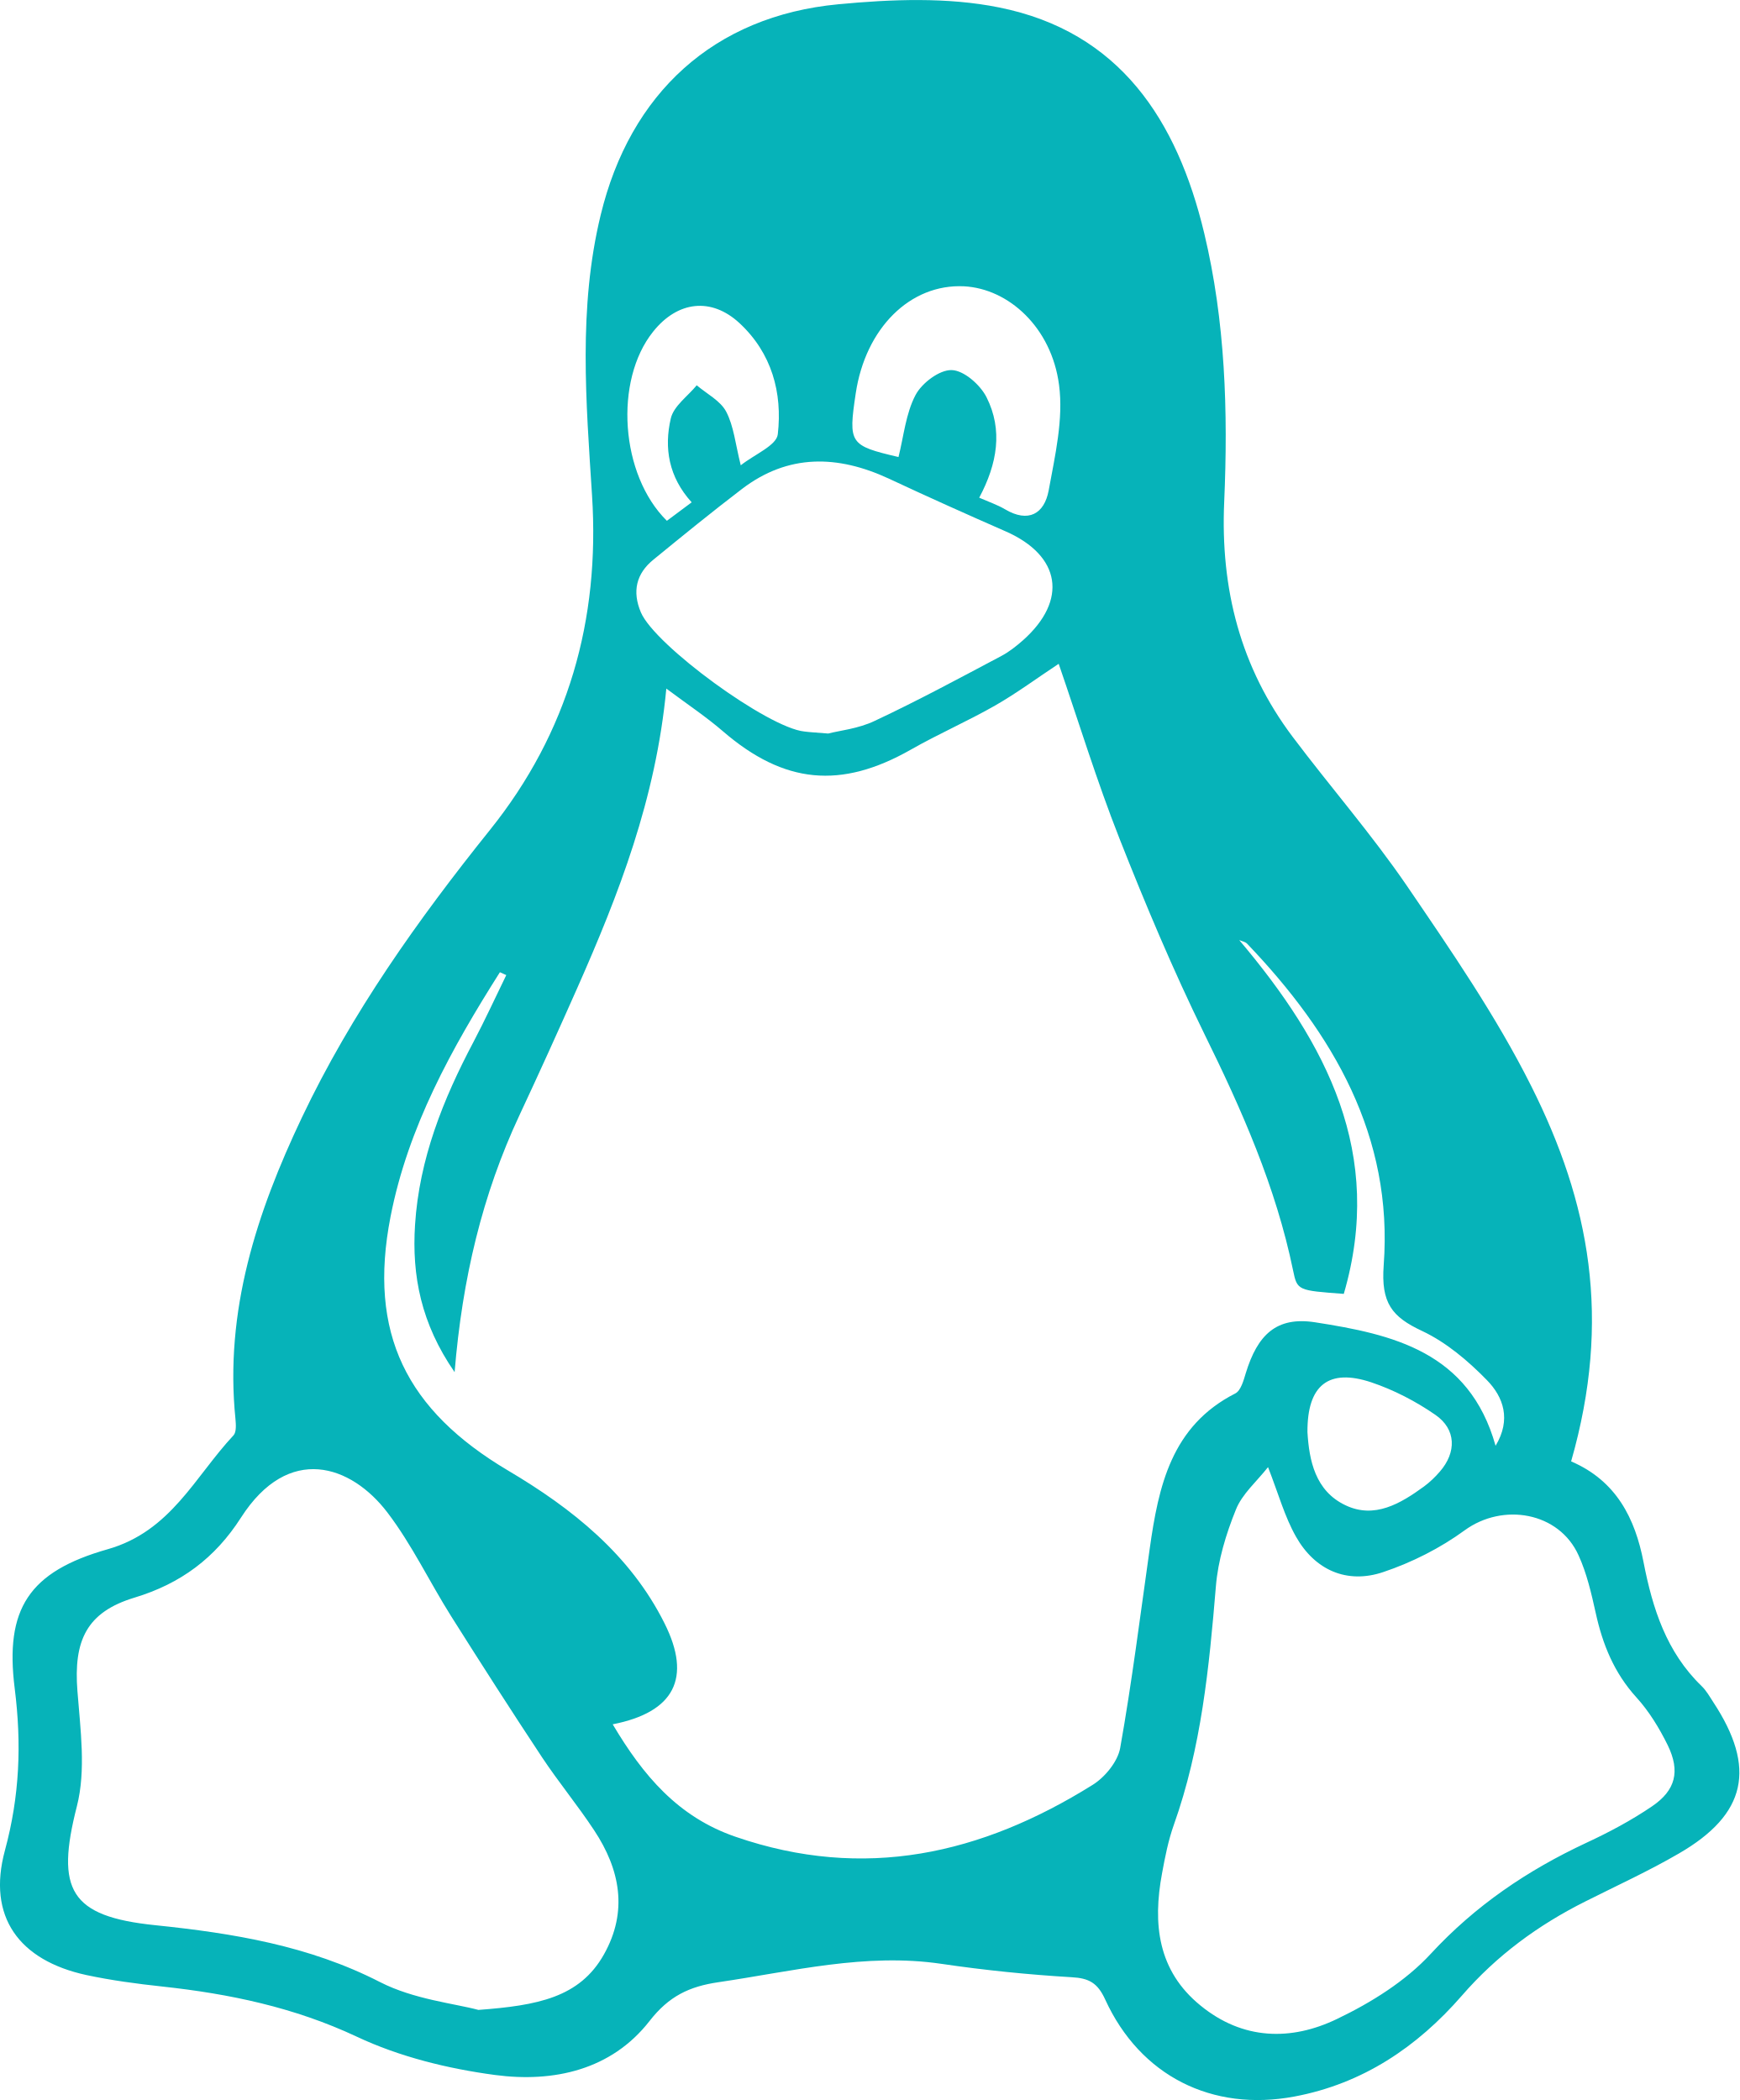
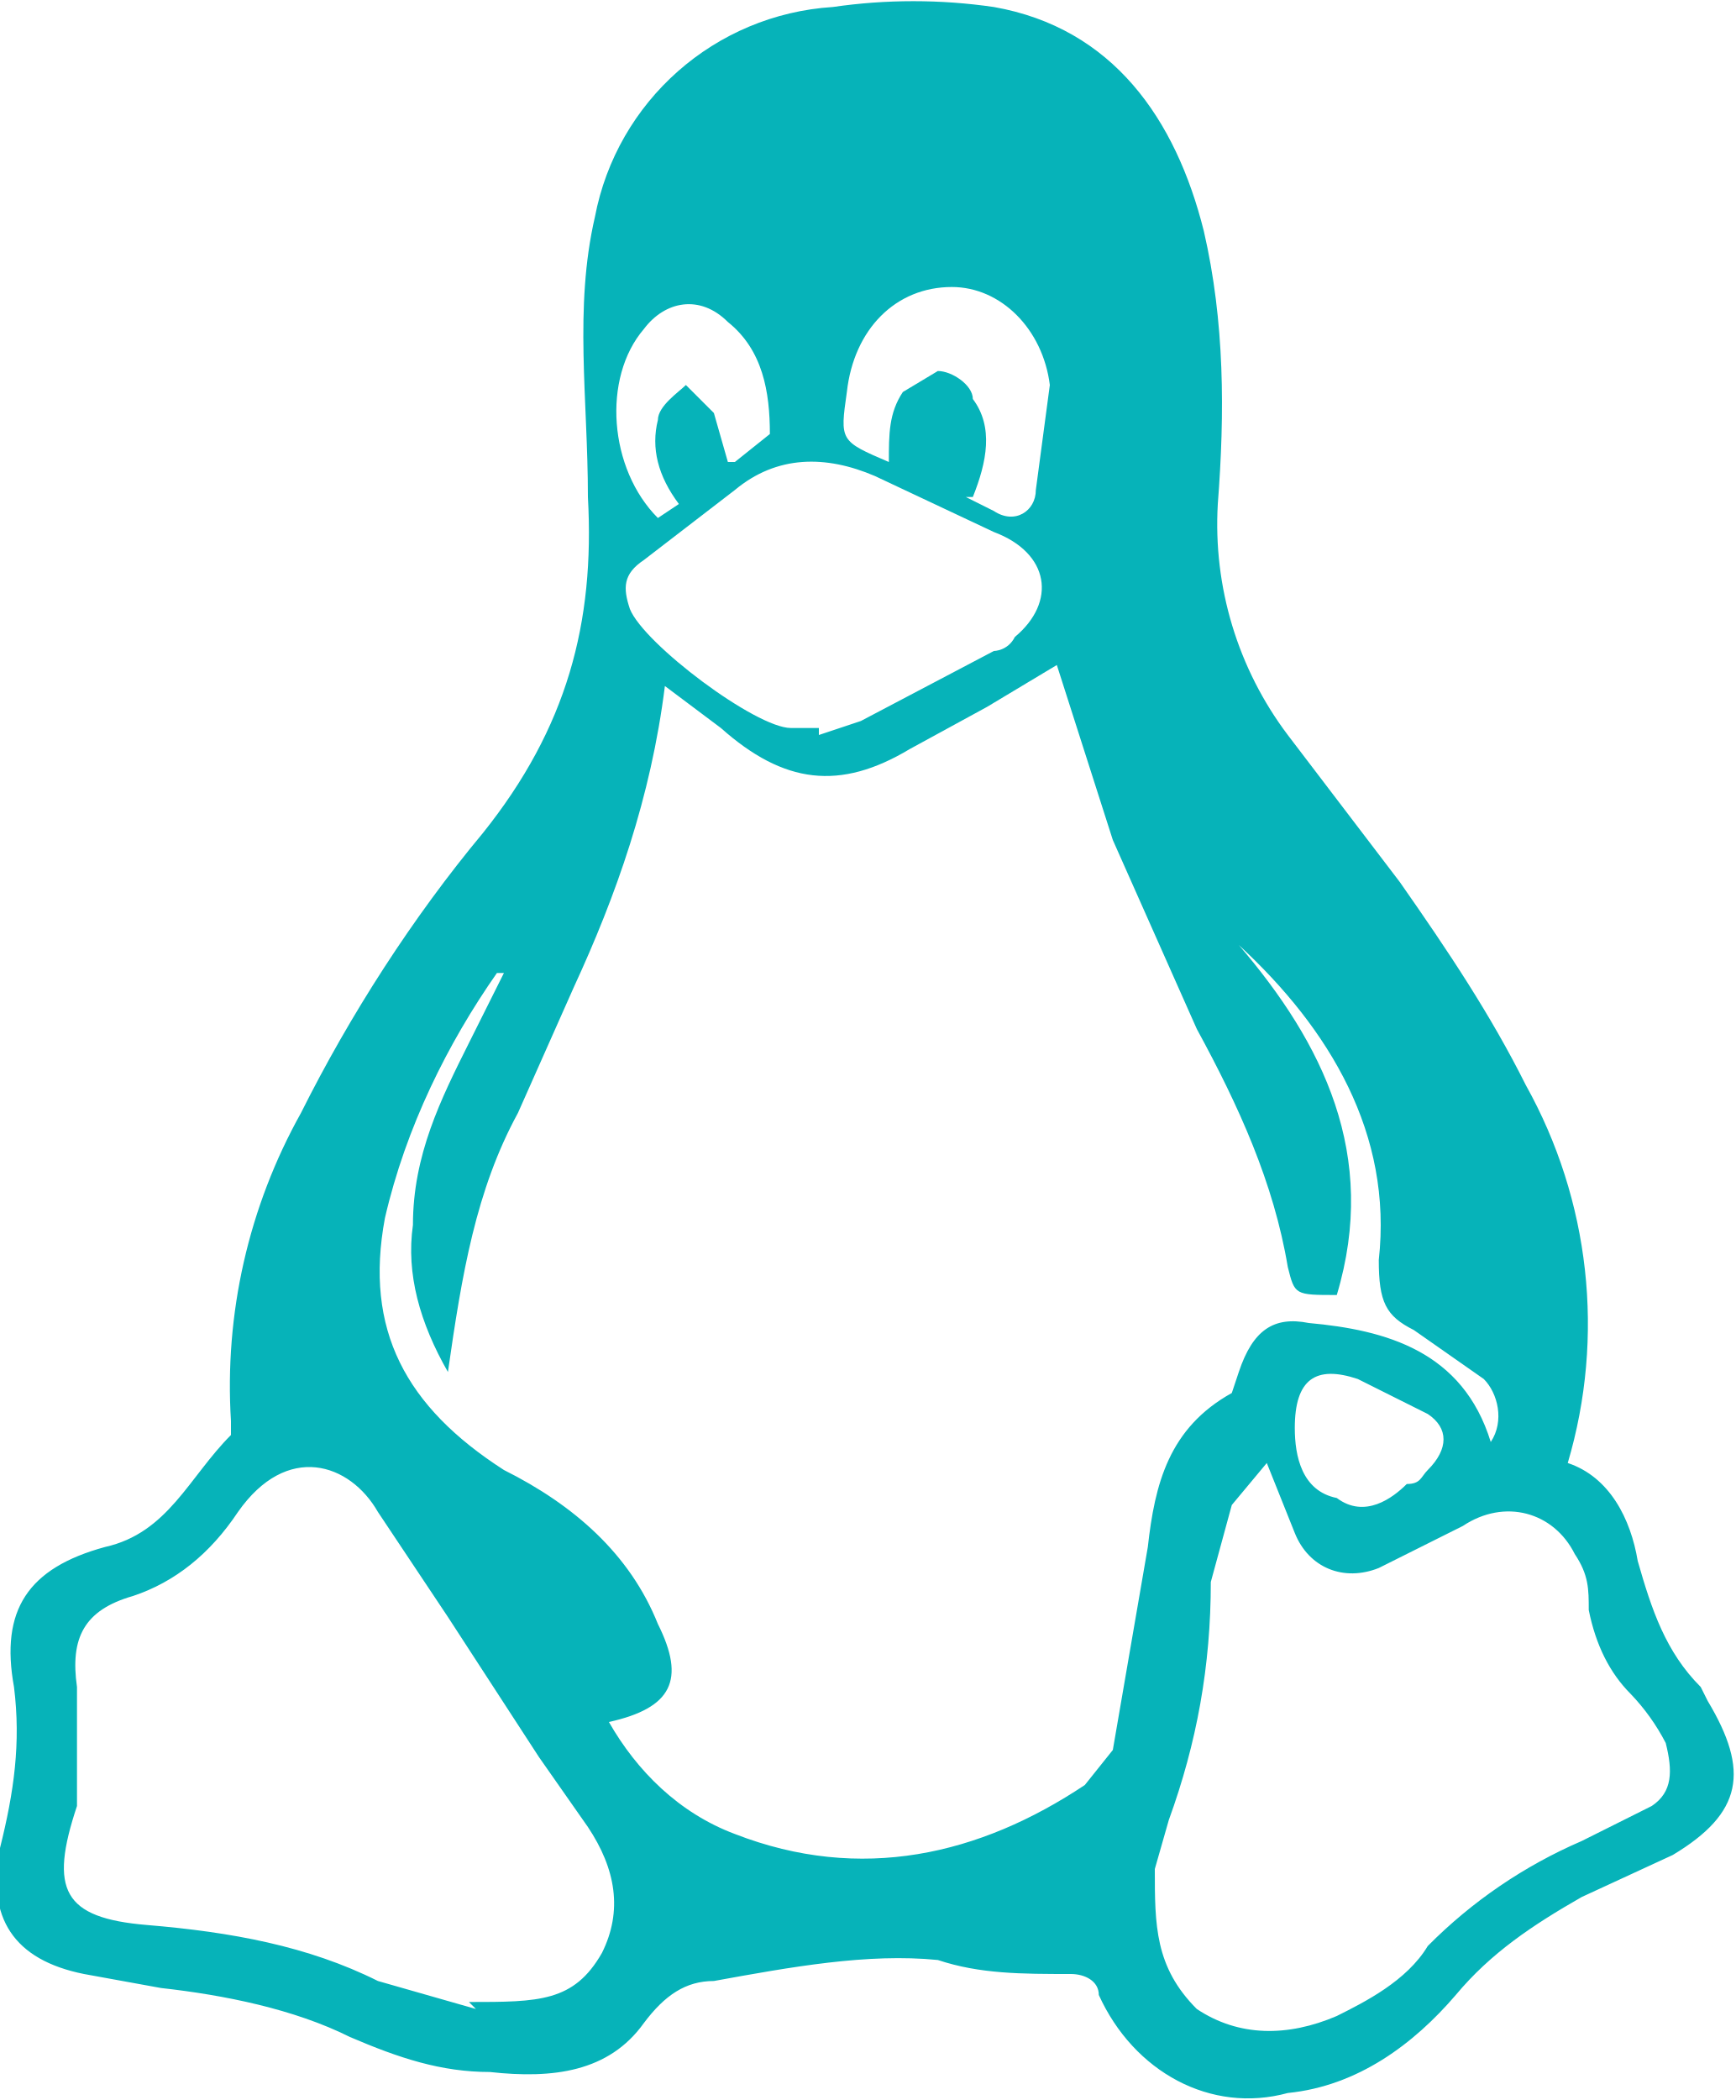
- <svg xmlns="http://www.w3.org/2000/svg" style="isolation:isolate" viewBox="166.25 1.982 24.843 30" width="24.843" height="30">
-   <g>
-     <path d=" M 188.69 22.859 C 189.336 23.136 189.604 23.675 189.724 24.297 C 189.853 24.961 190.051 25.582 190.553 26.068 C 190.62 26.132 190.668 26.218 190.72 26.298 C 191.338 27.237 191.197 27.9 190.23 28.46 C 189.797 28.712 189.339 28.921 188.892 29.146 C 188.218 29.484 187.627 29.917 187.127 30.494 C 186.491 31.224 185.714 31.75 184.735 31.933 C 183.564 32.152 182.535 31.64 182.035 30.546 C 181.928 30.312 181.807 30.241 181.555 30.228 C 180.934 30.191 180.313 30.128 179.697 30.037 C 178.612 29.877 177.57 30.144 176.513 30.299 C 176.095 30.36 175.804 30.498 175.527 30.854 C 174.981 31.555 174.155 31.735 173.323 31.625 C 172.648 31.535 171.955 31.365 171.343 31.076 C 170.451 30.658 169.528 30.465 168.568 30.361 C 168.205 30.322 167.84 30.273 167.484 30.197 C 166.521 29.988 166.064 29.363 166.32 28.418 C 166.531 27.639 166.56 26.897 166.46 26.102 C 166.317 24.967 166.661 24.434 167.788 24.114 C 168.69 23.858 169.033 23.077 169.585 22.487 C 169.628 22.44 169.62 22.331 169.613 22.253 C 169.456 20.712 169.916 19.306 170.562 17.946 C 171.27 16.456 172.219 15.121 173.248 13.838 C 174.367 12.443 174.82 10.838 174.706 9.061 C 174.621 7.723 174.507 6.383 174.829 5.055 C 175.249 3.315 176.445 2.211 178.223 2.043 C 178.982 1.971 179.779 1.939 180.518 2.088 C 182.245 2.434 183.063 3.701 183.449 5.311 C 183.752 6.575 183.791 7.864 183.735 9.151 C 183.68 10.393 183.966 11.516 184.714 12.51 C 185.252 13.225 185.842 13.901 186.346 14.639 C 186.978 15.567 187.62 16.499 188.121 17.499 C 188.955 19.162 189.273 20.822 188.69 22.859 Z  M 175.001 26.615 C 175.436 27.347 175.933 27.939 176.757 28.222 C 178.594 28.855 180.267 28.472 181.853 27.482 C 182.03 27.373 182.213 27.15 182.249 26.955 C 182.417 26.012 182.536 25.059 182.671 24.107 C 182.797 23.214 182.979 22.353 183.894 21.888 C 183.973 21.847 184.012 21.702 184.043 21.599 C 184.211 21.05 184.481 20.786 185.034 20.872 C 186.138 21.044 187.234 21.29 187.611 22.636 C 187.837 22.261 187.723 21.939 187.487 21.698 C 187.219 21.423 186.907 21.159 186.564 20.997 C 186.128 20.794 185.973 20.595 186.013 20.056 C 186.15 18.214 185.292 16.749 184.062 15.463 C 184.036 15.436 183.988 15.428 183.95 15.412 C 185.2 16.891 186.027 18.464 185.443 20.466 C 184.787 20.417 184.778 20.419 184.719 20.132 C 184.473 18.937 183.986 17.837 183.45 16.749 C 183.005 15.84 182.61 14.902 182.239 13.961 C 181.914 13.137 181.653 12.283 181.371 11.465 C 181.063 11.668 180.774 11.883 180.463 12.061 C 180.069 12.286 179.652 12.467 179.258 12.692 C 178.261 13.258 177.451 13.182 176.579 12.432 C 176.34 12.225 176.075 12.049 175.767 11.819 C 175.618 13.397 175.087 14.758 174.493 16.101 C 174.224 16.708 173.951 17.312 173.67 17.912 C 173.138 19.049 172.853 20.248 172.743 21.584 C 172.264 20.891 172.131 20.207 172.178 19.479 C 172.238 18.538 172.579 17.686 173.014 16.864 C 173.179 16.551 173.325 16.231 173.481 15.912 C 173.451 15.898 173.42 15.885 173.39 15.871 C 172.701 16.959 172.078 18.082 171.828 19.363 C 171.502 21.031 172.056 22.129 173.507 22.99 C 174.418 23.529 175.25 24.189 175.74 25.17 C 176.135 25.955 175.88 26.443 175.001 26.615 Z  M 173.083 30.695 C 173.926 30.632 174.53 30.519 174.876 29.902 C 175.222 29.287 175.107 28.689 174.736 28.129 C 174.502 27.774 174.229 27.443 173.993 27.088 C 173.551 26.42 173.118 25.744 172.691 25.067 C 172.383 24.577 172.132 24.047 171.784 23.59 C 171.267 22.91 170.373 22.6 169.692 23.662 C 169.322 24.24 168.832 24.605 168.172 24.805 C 167.486 25.012 167.299 25.418 167.356 26.141 C 167.398 26.688 167.48 27.27 167.348 27.786 C 167.043 28.979 167.246 29.36 168.469 29.485 C 169.579 29.6 170.662 29.776 171.681 30.299 C 172.163 30.545 172.741 30.603 173.083 30.695 Z  M 184.361 22.941 C 184.198 23.148 183.991 23.324 183.902 23.548 C 183.761 23.896 183.646 24.275 183.616 24.646 C 183.52 25.802 183.408 26.949 183.016 28.05 C 182.936 28.275 182.89 28.511 182.847 28.745 C 182.713 29.464 182.784 30.134 183.396 30.632 C 183.999 31.126 184.69 31.142 185.349 30.823 C 185.833 30.591 186.323 30.286 186.684 29.895 C 187.324 29.202 188.068 28.7 188.909 28.307 C 189.232 28.157 189.551 27.987 189.845 27.787 C 190.184 27.557 190.25 27.285 190.07 26.914 C 189.951 26.672 189.804 26.43 189.622 26.23 C 189.304 25.88 189.139 25.472 189.041 25.023 C 188.979 24.744 188.914 24.46 188.797 24.203 C 188.519 23.582 187.716 23.445 187.169 23.844 C 186.821 24.098 186.416 24.303 186.007 24.44 C 185.487 24.616 185.029 24.411 184.76 23.934 C 184.599 23.65 184.511 23.326 184.361 22.941 Z  M 178.079 12.461 C 178.234 12.42 178.51 12.393 178.746 12.279 C 179.358 11.992 179.954 11.67 180.552 11.353 C 180.664 11.294 180.766 11.212 180.862 11.128 C 181.504 10.556 181.401 9.921 180.618 9.575 C 180.057 9.329 179.499 9.079 178.944 8.819 C 178.214 8.481 177.508 8.462 176.845 8.969 C 176.418 9.295 176.001 9.635 175.585 9.975 C 175.336 10.176 175.277 10.432 175.404 10.731 C 175.605 11.202 177.217 12.379 177.738 12.432 C 177.813 12.442 177.889 12.446 178.079 12.461 Z  M 180.236 9.092 C 180.384 9.156 180.5 9.196 180.602 9.256 C 180.939 9.457 181.166 9.322 181.228 8.988 C 181.319 8.49 181.441 7.97 181.376 7.48 C 181.269 6.662 180.657 6.105 180.018 6.072 C 179.25 6.035 178.611 6.67 178.472 7.603 C 178.365 8.32 178.384 8.347 179.083 8.511 C 179.158 8.212 179.187 7.89 179.326 7.626 C 179.416 7.454 179.669 7.263 179.843 7.269 C 180.017 7.273 180.252 7.48 180.341 7.658 C 180.575 8.124 180.496 8.604 180.236 9.092 Z  M 184.924 22.441 C 184.948 22.841 185.033 23.281 185.468 23.486 C 185.881 23.683 186.252 23.463 186.588 23.218 C 186.671 23.157 186.748 23.083 186.815 23.005 C 187.054 22.73 187.051 22.401 186.751 22.194 C 186.472 22.001 186.156 21.837 185.834 21.729 C 185.225 21.527 184.92 21.769 184.924 22.441 Z  M 176.83 8.629 C 177.03 8.471 177.341 8.346 177.359 8.186 C 177.427 7.592 177.273 7.026 176.812 6.598 C 176.409 6.225 175.928 6.282 175.579 6.719 C 175.018 7.418 175.109 8.766 175.775 9.422 C 175.888 9.338 176.004 9.252 176.129 9.158 C 175.799 8.795 175.733 8.379 175.831 7.959 C 175.873 7.781 176.073 7.643 176.201 7.486 C 176.346 7.609 176.54 7.707 176.622 7.863 C 176.731 8.071 176.753 8.323 176.83 8.629 Z " fill-rule="evenodd" fill="rgb(6,179,185)" />
-   </g>
+ <svg xmlns="http://www.w3.org/2000/svg" style="isolation:isolate" viewBox="166.3 2 24.8 30" width="24.8" height="30">
+   <path d="M188.7 22.9c.6.2.9.8 1 1.4.2.7.4 1.3.9 1.8l.1.2c.6 1 .5 1.6-.5 2.2l-1.3.6c-.7.4-1.3.8-1.8 1.4-.6.7-1.4 1.3-2.4 1.4-1.1.3-2.2-.3-2.7-1.4 0-.2-.2-.3-.4-.3-.7 0-1.3 0-1.9-.2-1-.1-2.1.1-3.2.3-.4 0-.7.2-1 .6-.5.7-1.3.8-2.2.7-.7 0-1.3-.2-2-.5-.8-.4-1.8-.6-2.7-.7l-1.1-.2c-1-.2-1.4-.8-1.2-1.8.2-.8.3-1.5.2-2.3-.2-1.1.2-1.7 1.3-2 .9-.2 1.2-1 1.8-1.6v-.2a8 8 0 0 1 1-4.4c.7-1.4 1.6-2.8 2.6-4 1.2-1.5 1.6-3 1.5-4.8 0-1.4-.2-2.7.1-4a3.7 3.7 0 0 1 3.4-3 8 8 0 0 1 2.3 0c1.7.3 2.6 1.6 3 3.2.3 1.3.3 2.6.2 3.9a5 5 0 0 0 1 3.3l1.6 2.1c.7 1 1.3 1.9 1.8 2.9a7 7 0 0 1 .6 5.4zM175 26.6c.4.7 1 1.3 1.8 1.6 1.8.7 3.5.3 5-.7l.4-.5.5-2.9c.1-.9.3-1.7 1.2-2.2l.1-.3c.2-.6.5-.8 1-.7 1.1.1 2.2.4 2.6 1.7.2-.3.1-.7-.1-.9l-1-.7c-.4-.2-.5-.4-.5-1 .2-1.8-.7-3.3-2-4.5 1.2 1.4 2 3 1.4 5-.6 0-.6 0-.7-.4-.2-1.2-.7-2.3-1.3-3.4l-1.2-2.7-.8-2.5-1 .6-1.1.6c-1 .6-1.8.5-2.7-.3l-.8-.6c-.2 1.6-.7 3-1.3 4.3l-.8 1.8c-.6 1.1-.8 2.3-1 3.7-.4-.7-.6-1.4-.5-2.1 0-1 .4-1.8.8-2.6l.5-1h-.1c-.7 1-1.3 2.2-1.6 3.5-.3 1.6.3 2.7 1.7 3.6 1 .5 1.8 1.2 2.2 2.2.4.8.2 1.2-.7 1.4zm-2 4c1 0 1.5 0 1.9-.7.3-.6.2-1.2-.2-1.8l-.7-1-1.3-2-1-1.5c-.4-.7-1.3-1-2 0-.4.6-.9 1-1.5 1.2-.7.2-.9.6-.8 1.3v1.7c-.4 1.2-.2 1.6 1 1.7 1.2.1 2.3.3 3.3.8l1.4.4zm11.4-7.7l-.5.6-.3 1.1c0 1.2-.2 2.3-.6 3.4l-.2.7c0 .8 0 1.4.6 2 .6.4 1.3.4 2 .1.4-.2 1-.5 1.3-1a7 7 0 0 1 2.2-1.5l1-.5c.3-.2.3-.5.2-.9a3 3 0 0 0-.5-.7c-.3-.3-.5-.7-.6-1.2 0-.3 0-.5-.2-.8-.3-.6-1-.8-1.6-.4l-1.2.6c-.5.2-1 0-1.2-.5l-.4-1zM178 12.5l.6-.2 1.9-1s.2 0 .3-.2c.6-.5.5-1.2-.3-1.5l-1.7-.8c-.7-.3-1.4-.3-2 .2l-1.3 1c-.3.2-.3.4-.2.7.2.5 1.8 1.7 2.3 1.7h.4zm2.1-3.4l.4.2c.3.2.6 0 .6-.3l.2-1.5c-.1-.8-.7-1.4-1.4-1.4-.8 0-1.4.6-1.5 1.5-.1.7-.1.7.6 1 0-.4 0-.7.2-1l.5-.3c.2 0 .5.2.5.4.3.4.2.9 0 1.4zm4.7 13.3c0 .4.1.9.6 1 .4.3.8 0 1-.2.2 0 .2-.1.3-.2.3-.3.3-.6 0-.8l-1-.5c-.6-.2-.9 0-.9.7zm-8-13.8l.5-.4c0-.6-.1-1.2-.6-1.6-.4-.4-.9-.3-1.2.1-.6.7-.5 2 .2 2.7l.3-.2c-.3-.4-.4-.8-.3-1.2 0-.2.3-.4.4-.5l.4.4.2.7z" fill-rule="evenodd" fill="#06B3B9" />
</svg>
